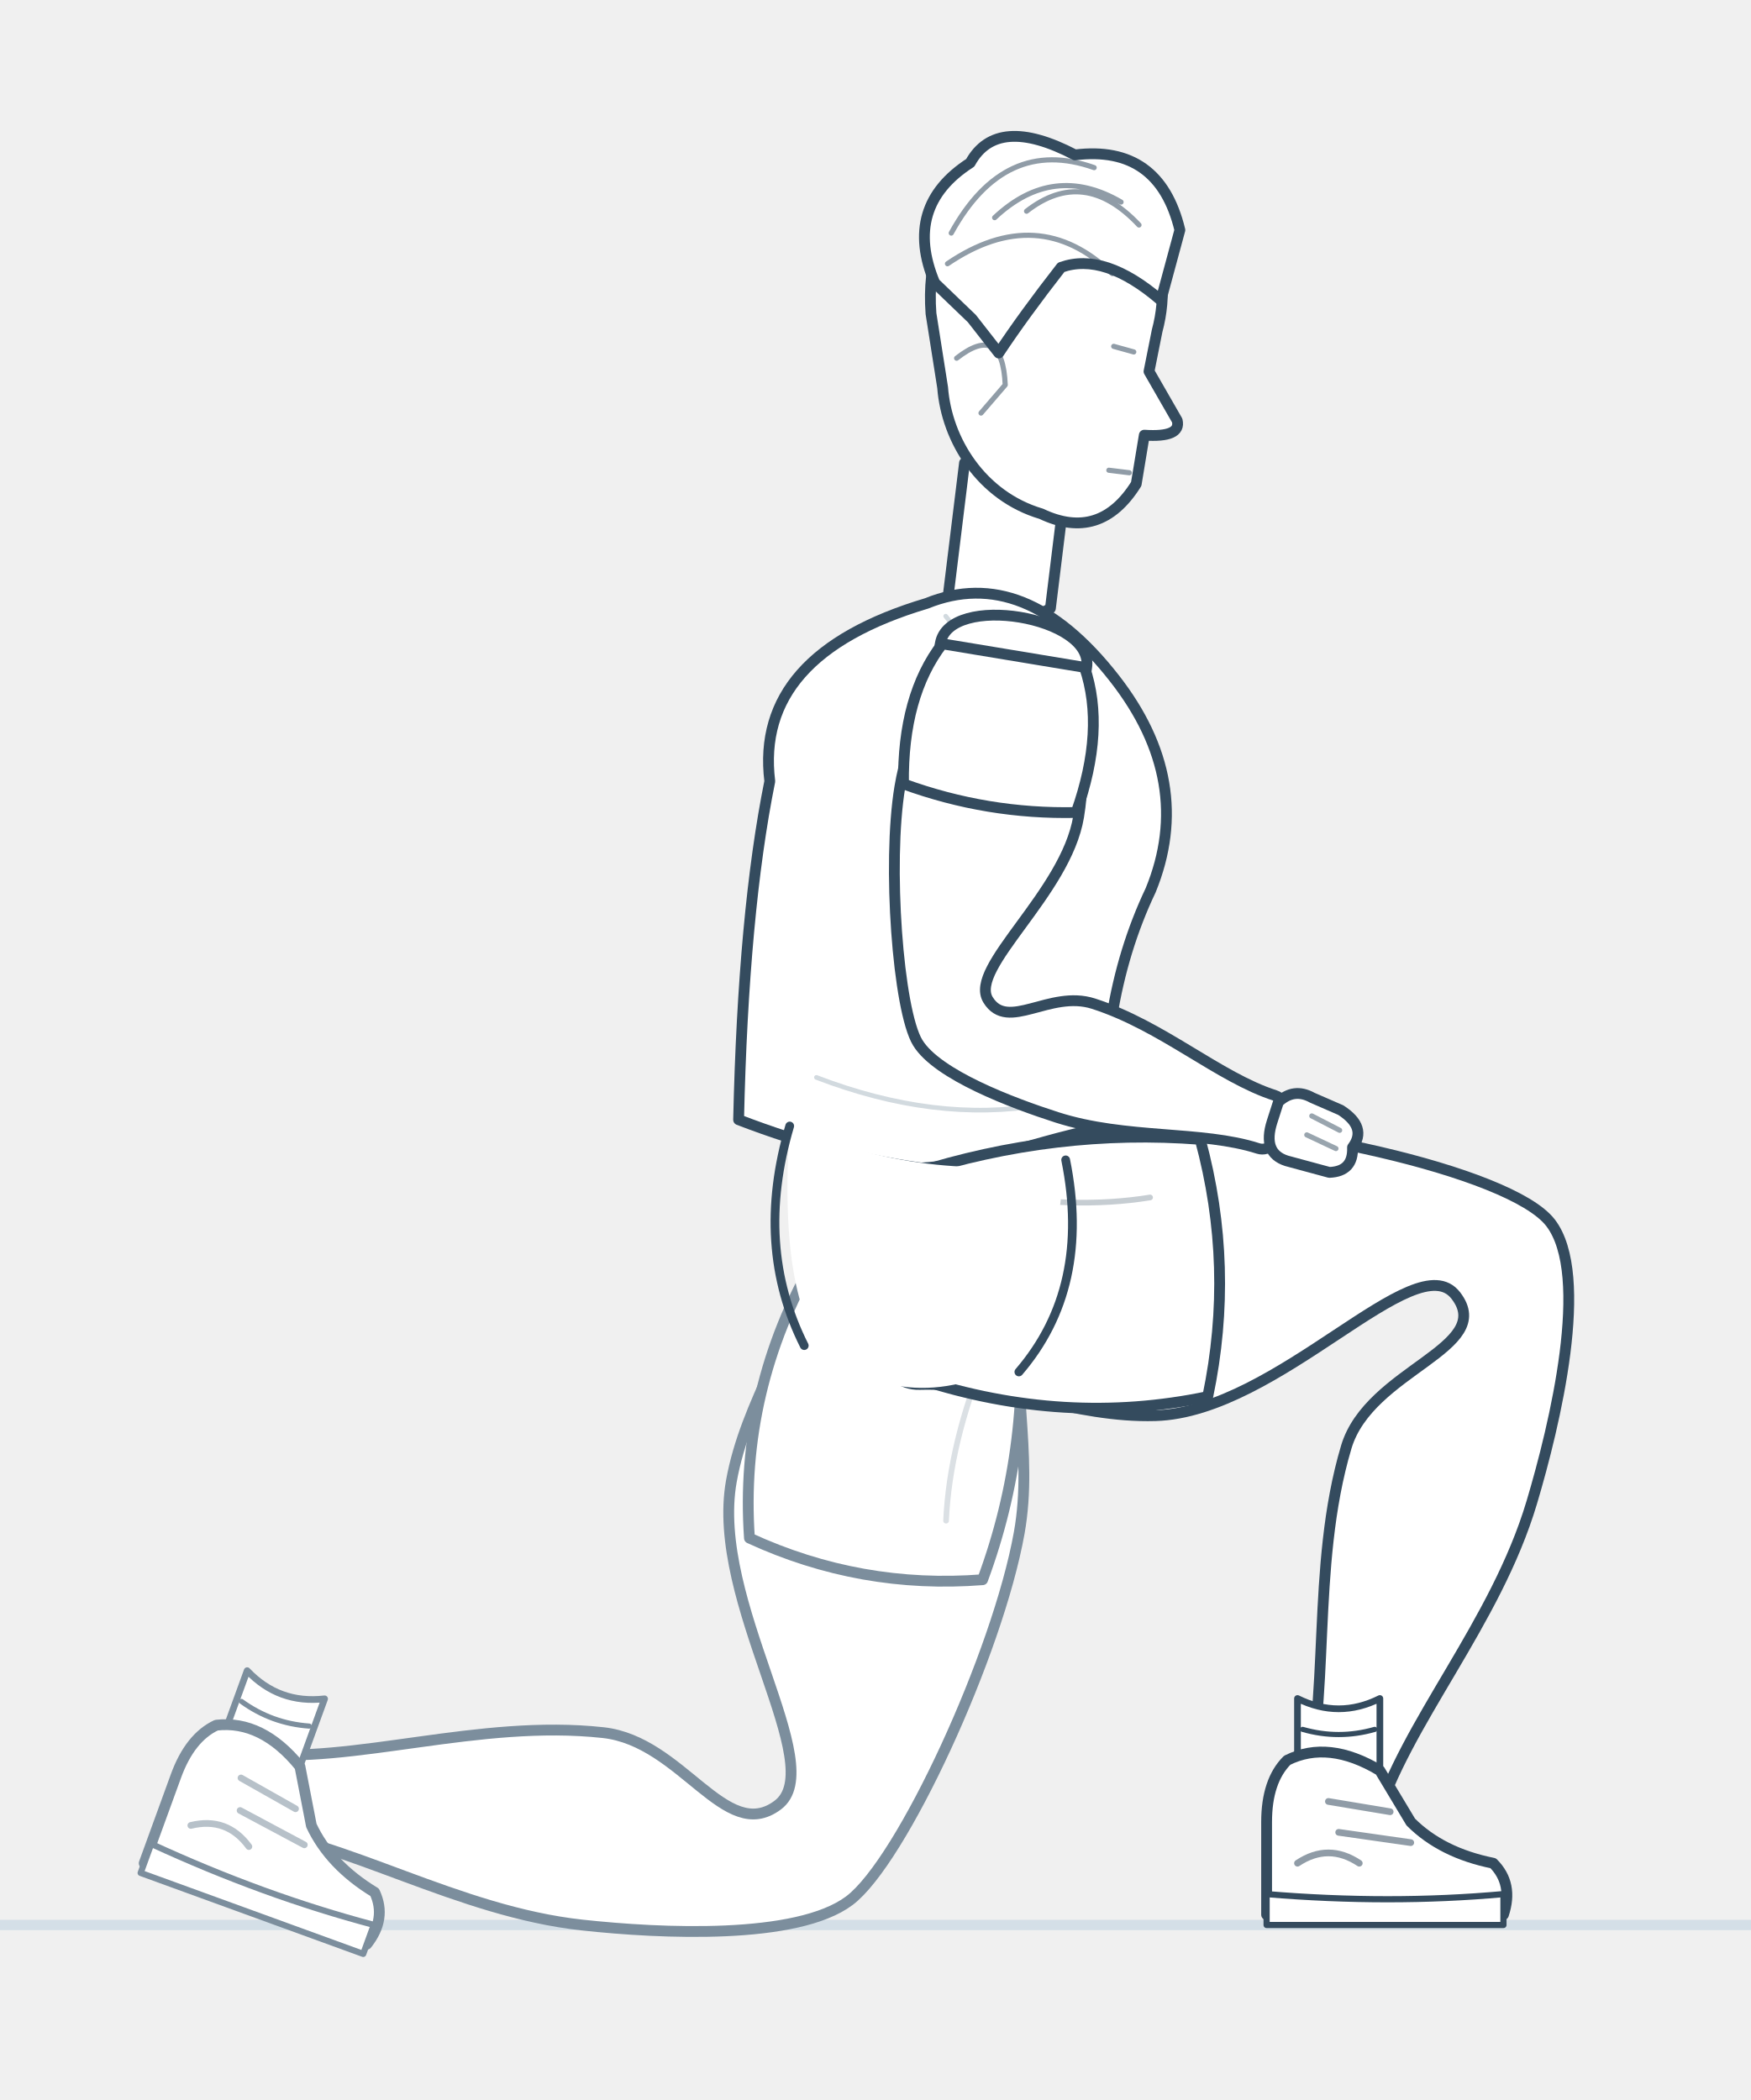
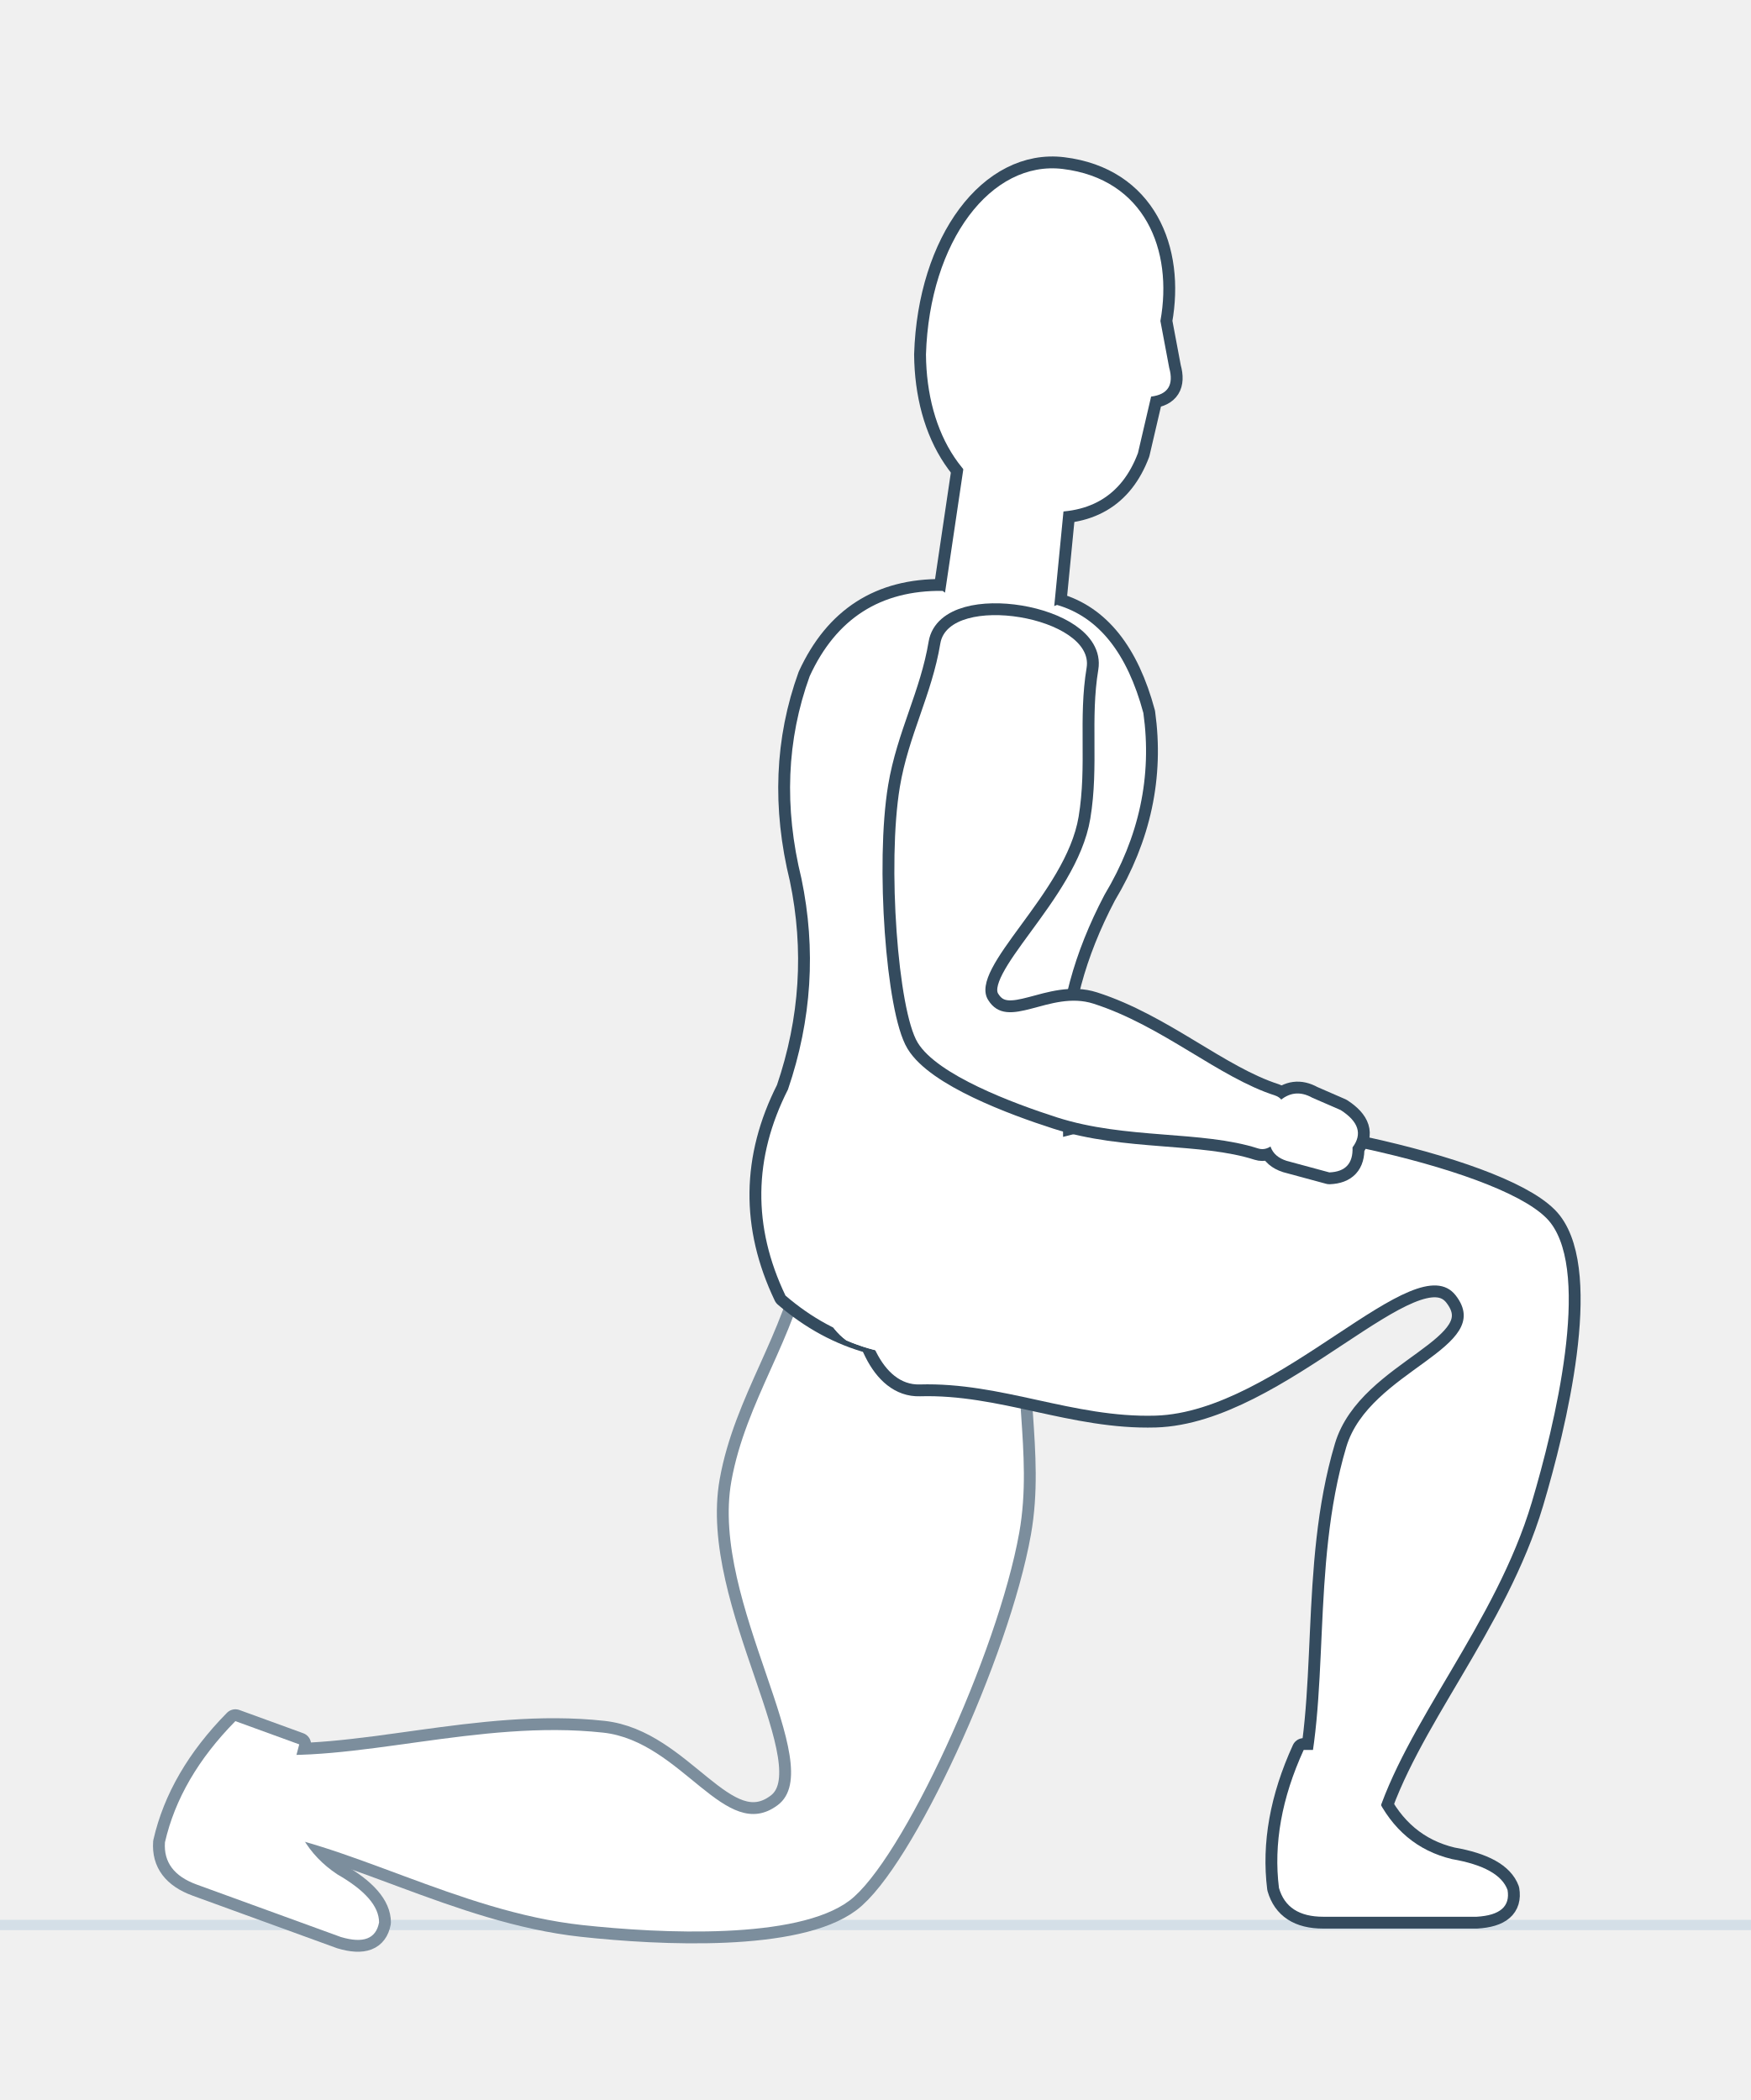
<svg xmlns="http://www.w3.org/2000/svg" viewBox="85 77.017 169.975 203.983">
  <path d="M-300 264H800" fill="none" stroke="#d4dfe7" />
  <g class="bw-human-athlete bw-human-outline bw-human-natural bw-human-sketch bw-human-side" stroke="#344b5e" stroke-width="1.05" stroke-linecap="round" stroke-linejoin="round">
-     <g class="bw-human-arm bw-human-arm-left" fill="#fff" stroke="#7c8e9d">
-       <path d="M170.362,138.785C169.534,143.756 167.246,147.755 166.418,152.726C165.177,160.184 166.274,174.177 168.045,177.403C169.815,180.629 176.644,183.946 180.767,185.699C187.246,188.454 194.643,188.231 199.943,190.485C202.055,191.383 204.169,186.413 202.057,185.515C196.756,183.261 191.785,177.779 185.306,175.024C181.183,173.271 176.829,176.780 175.058,173.554C173.288,170.328 182.538,163.074 183.779,155.617C184.607,150.645 183.738,146.121 184.566,141.150C185.394,136.178 171.189,133.813 170.362,138.785Z" />
-       <g class="bw-human-sleeve" fill="#fff">
-         <path d="M170.559,138.818Q166.677,143.865 166.773,152.421Q174.895,155.395 183.543,155.213Q186.406,147.149 184.369,141.117Z" />
-       </g>
-       <g class="bw-muscle-traces" data-side="left" />
-       <g class="bw-human-hand" transform="translate(204.221,189.370) rotate(23.035)">
-         <path d="M-3,-2.2 Q-2,-4 0,-3.6 L3,-3.3 Q6,-2.5 5.2,-.2 Q6,2 3.8,2.8 L-.5,3 Q-3,3 -3,-.2Z" />
-         <path d="M.5,-1.9L3.5,-1.4 M.6,0L3.7,.4" fill="none" stroke-width=".5" opacity=".5" />
+     <g class="bw-silhouette-ink" stroke-width="2.3">
+       <g class="bw-human-arm bw-human-arm-left" fill="#fff" stroke="#7c8e9d">
+         <path d="M170.362,138.785C169.534,143.756 167.246,147.755 166.418,152.726C165.177,160.184 166.274,174.177 168.045,177.403C169.815,180.629 176.644,183.946 180.767,185.699C187.246,188.454 194.643,188.231 199.943,190.485C202.055,191.383 204.169,186.413 202.057,185.515C196.756,183.261 191.785,177.779 185.306,175.024C181.183,173.271 176.829,176.780 175.058,173.554C173.288,170.328 182.538,163.074 183.779,155.617C184.607,150.645 183.738,146.121 184.566,141.150C185.394,136.178 171.189,133.813 170.362,138.785Z" />
+         <g display="none" class="bw-muscle-traces" data-side="left" />
+         <g class="bw-human-hand" transform="translate(204.221,189.370) rotate(23.035)">
+           <path d="M-3,-2.2 Q-2,-4 0,-3.6 L3,-3.3 Q6,-2.5 5.2,-.2 Q6,2 3.8,2.8 L-.5,3 Q-3,3 -3,-.2Z" />
+         </g>
      </g>
    </g>
-     <g class="bw-human-leg bw-human-leg-left" fill="#fff" stroke="#7c8e9d">
-       <path d="M163.664,199.154C162.264,206.994 157.421,213.064 156.021,220.904C153.921,232.664 165.617,248.544 160.524,252.357C155.431,256.171 151.269,246.155 143.569,245.315C131.469,243.995 119.301,248.402 109.401,247.322C106.275,246.981 105.472,254.337 108.599,254.678C118.499,255.758 129.431,262.685 141.531,264.005C149.231,264.845 162.383,265.456 167.476,261.643C172.569,257.829 181.879,237.656 183.979,225.896C185.379,218.056 182.936,210.686 184.336,202.846C185.629,195.610 164.956,191.919 163.664,199.154Z" />
-       <g class="bw-human-shorts" fill="#fff">
-         <path d="M164.156,199.242Q156.784,212.083 157.779,226.418Q168.573,231.393 180.421,230.462Q185.332,217.181 183.844,202.758Z" />
-         <path d="M180.797,208.443Q177.212,217.147 176.873,224.731" fill="none" opacity=".28" stroke-width=".55" />
-       </g>
-       <g class="bw-muscle-traces" data-side="left" />
-       <g class="bw-human-shoe" transform="translate(109.000,251.000) rotate(20.000)" fill="#fff">
-         <path d="M-4,-11Q0,-9 4,-11L4,-3Q0,-1 -4,-3Z" fill="#fff" stroke-width=".65" />
-         <path d="M-3.5,-8Q0,-7 3.5,-8" fill="none" stroke-width=".5" />
-         <path d="M-5,-5 Q-1,-7 4,-4 L7,1 Q10,4 15,5 Q17,7 16,10 L-7,10 L-7,1 Q-7,-3 -5,-5Z" />
-         <path d="M-7,8 Q5,9 16,8 L16,11 L-7,11Z" fill="#fff" stroke-width=".6" />
-         <path d="M-1,-1L5,0 M0,2L7,3 M-4,5Q-1,3 2,5" fill="none" stroke-width=".65" opacity=".55" />
+     <g class="bw-silhouette-fill" stroke="none">
+       <g class="bw-human-arm bw-human-arm-left" fill="#fff" stroke="none">
+         <path d="M170.362,138.785C169.534,143.756 167.246,147.755 166.418,152.726C165.177,160.184 166.274,174.177 168.045,177.403C169.815,180.629 176.644,183.946 180.767,185.699C187.246,188.454 194.643,188.231 199.943,190.485C202.055,191.383 204.169,186.413 202.057,185.515C196.756,183.261 191.785,177.779 185.306,175.024C181.183,173.271 176.829,176.780 175.058,173.554C173.288,170.328 182.538,163.074 183.779,155.617C184.607,150.645 183.738,146.121 184.566,141.150C185.394,136.178 171.189,133.813 170.362,138.785Z" />
+         <g class="bw-muscle-traces" data-side="left" />
+         <g class="bw-human-hand" transform="translate(204.221,189.370) rotate(23.035)">
+           <path d="M-3,-2.2 Q-2,-4 0,-3.6 L3,-3.3 Q6,-2.5 5.2,-.2 Q6,2 3.8,2.8 L-.5,3 Q-3,3 -3,-.2Z" />
+         </g>
      </g>
    </g>
-     <g class="bw-human-torso" transform="translate(174.000,201.000) rotate(7.000)">
-       <g transform="translate(0 -67) rotate(0.000) scale(1) translate(0 67)">
-         <path d="M-5,-79L-5,-65Q0,-62 5,-66L5,-80Z" fill="#fff" />
-         <path d="M-10,-93C-12,-103 -6,-109 1,-108C9,-108 13,-101 12,-94L11.7,-90L15,-85.6Q15.6,-84 12,-83.8L11.8,-79Q9,-73 3,-75C-3,-76 -7,-81 -8,-86Z" fill="#fff" />
-         <path d="M-10,-96Q-14,-103 -8,-108Q-6,-113 2,-110Q10,-112 13,-104L12,-97Q6,-101 2,-99Q-1,-94 -3,-90L-6,-93Z" fill="#fff" />
-         <path d="M-7,-89q4,-4 5,2l-2,3M8,-92l2,.3M9,-80h2M-9,-98q8,-7 16,-1 M-9,-101q4,-10 13,-8 M-5,-103q5,-6 12,-3 M-2,-104q5,-5 11,0" fill="none" stroke-width=".5" opacity=".55" />
-       </g>
-       <g transform="scale(1.000 1)">
-         <path d="M-7,-65 Q2,-70 12,-60 Q21,-51 18,-40 Q14,-28 17,-13 Q1,-8 -19,-13 Q-21,-33 -20,-46 Q-23,-58 -7,-65Z" fill="#fff" />
-         <path d="M-5,-64Q1,-58 6,-63 M-12,-18Q0,-15 10,-18" fill="none" stroke="#71899b" opacity=".32" stroke-width=".45" />
-         <g class="bw-muscle-traces bw-torso-muscles" />
+     <g class="bw-silhouette-ink" stroke-width="2.3">
+       <g class="bw-human-leg bw-human-leg-left" fill="#fff" stroke="#7c8e9d">
+         <path d="M163.664,199.154C162.264,206.994 157.421,213.064 156.021,220.904C153.921,232.664 165.617,248.544 160.524,252.357C155.431,256.171 151.269,246.155 143.569,245.315C131.469,243.995 119.301,248.402 109.401,247.322C106.275,246.981 105.472,254.337 108.599,254.678C118.499,255.758 129.431,262.685 141.531,264.005C149.231,264.845 162.383,265.456 167.476,261.643C172.569,257.829 181.879,237.656 183.979,225.896C185.379,218.056 182.936,210.686 184.336,202.846C185.629,195.610 164.956,191.919 163.664,199.154Z" />
+         <g display="none" class="bw-muscle-traces" data-side="left" />
+         <g class="bw-human-shoe bw-human-foot" transform="translate(109.000,251.000) rotate(20.000)" fill="#fff">
+           <path d="M-3.4,-6 Q-6.6,1 -5.8,7.4 Q-5,10.2 -1.5,10.2 L13.4,10.2 Q16.8,10 16.4,7.6 Q15.6,5.4 11,4.6 Q6,3.4 3.6,-1.6 L3.2,-6 Z" />
+         </g>
      </g>
    </g>
-     <g class="bw-human-leg bw-human-leg-right" fill="#fff" stroke="#344b5e">
-       <path d="M174.308,211.495C182.285,211.261 189.230,214.759 197.207,214.525C209.172,214.173 222.452,197.757 226.377,202.862C230.302,207.968 217.972,210.064 215.736,217.578C212.221,229.386 214.329,242.283 211.454,251.944C210.557,254.959 217.649,257.070 218.546,254.056C221.422,244.394 230.240,234.749 233.754,222.941C235.991,215.427 239.499,200.898 235.574,195.792C231.648,190.686 208.338,185.786 196.373,186.137C188.397,186.371 181.668,190.270 173.692,190.505C166.345,190.720 166.961,211.711 174.308,211.495Z" />
-       <g class="bw-human-shorts" fill="#fff">
-         <path d="M174.293,210.996Q188.399,215.584 202.285,212.675Q204.917,200.092 201.551,187.686Q187.548,186.596 173.707,191.004Z" />
-         <path d="M179.907,192.823Q189.179,194.552 196.687,193.331" fill="none" opacity=".28" stroke-width=".55" />
-       </g>
-       <g class="bw-muscle-traces" data-side="right" />
-       <g class="bw-human-shoe" transform="translate(215.000,253.000) rotate(0.000)" fill="#fff">
-         <path d="M-4,-11Q0,-9 4,-11L4,-3Q0,-1 -4,-3Z" fill="#fff" stroke-width=".65" />
-         <path d="M-3.5,-8Q0,-7 3.5,-8" fill="none" stroke-width=".5" />
-         <path d="M-5,-5 Q-1,-7 4,-4 L7,1 Q10,4 15,5 Q17,7 16,10 L-7,10 L-7,1 Q-7,-3 -5,-5Z" />
-         <path d="M-7,8 Q5,9 16,8 L16,11 L-7,11Z" fill="#fff" stroke-width=".6" />
-         <path d="M-1,-1L5,0 M0,2L7,3 M-4,5Q-1,3 2,5" fill="none" stroke-width=".65" opacity=".55" />
+     <g class="bw-silhouette-fill" stroke="none">
+       <g class="bw-human-leg bw-human-leg-left" fill="#fff" stroke="none">
+         <path d="M163.664,199.154C162.264,206.994 157.421,213.064 156.021,220.904C153.921,232.664 165.617,248.544 160.524,252.357C155.431,256.171 151.269,246.155 143.569,245.315C131.469,243.995 119.301,248.402 109.401,247.322C106.275,246.981 105.472,254.337 108.599,254.678C118.499,255.758 129.431,262.685 141.531,264.005C149.231,264.845 162.383,265.456 167.476,261.643C172.569,257.829 181.879,237.656 183.979,225.896C185.379,218.056 182.936,210.686 184.336,202.846C185.629,195.610 164.956,191.919 163.664,199.154Z" />
+         <g class="bw-muscle-traces" data-side="left" />
+         <g class="bw-human-shoe bw-human-foot" transform="translate(109.000,251.000) rotate(20.000)" fill="#fff">
+           <path d="M-3.4,-6 Q-6.6,1 -5.8,7.4 Q-5,10.2 -1.5,10.2 L13.4,10.2 Q16.8,10 16.4,7.6 Q15.6,5.4 11,4.6 Q6,3.4 3.6,-1.6 L3.2,-6 Z" />
+         </g>
      </g>
    </g>
-     <g transform="translate(174.000,201.000) rotate(7.000)" fill="#fff" stroke="none">
-       <path d="M-14,-13Q0,-9 13,-13L13,5Q3,14 -7,9Q-13,5 -14,-13Z" />
-       <path d="M-14,-13Q-16,-1 -10,8M13,-13Q17,-1 11,8" fill="none" stroke="#344b5e" stroke-width=".85" />
+     <g class="bw-silhouette-ink" stroke-width="2.3">
+       <g class="bw-human-torso" transform="translate(174.000,201.000) rotate(7.000)">
+         <g transform="translate(0 -67) rotate(0.000) scale(1) translate(0 67)">
+           <path d="M-5,-80L-5.4,-64Q0,-61.5 5.4,-64L5,-80Z" fill="#fff" />
+           <path d="M1,-108.5C9,-108.5 12.6,-102 12.2,-95L13.6,-90.6Q14.6,-88.2 12.2,-87.6L11.6,-82Q10,-75.4 2.6,-75.2C-4.6,-75.6 -9,-81.4 -10,-89C-11,-100 -6,-108.5 1,-108.5Z" fill="#fff" />
+         </g>
+         <g transform="scale(1.000 1)">
+           <path d="M-5.6,-66.4Q-14.6,-65.4 -17.4,-56.6Q-19.6,-47 -15.800,-37Q-12.400,-27 -14.6,-16.5Q-18.4,-6 -12.4,3.4Q-4,9 6,6Q12.6,3.6 13,-5Q13.2,-14 11.2,-22Q10.2,-30 13.6,-39Q17.6,-48 15.2,-57Q11.8,-65.4 5.6,-66.4Q0,-63.2 -5.6,-66.4Z" fill="#fff" />
+           <g display="none" class="bw-muscle-traces bw-torso-muscles" />
+         </g>
+       </g>
+       <g class="bw-human-leg bw-human-leg-right" fill="#fff" stroke="#344b5e">
+         <path d="M174.308,211.495C182.285,211.261 189.230,214.759 197.207,214.525C209.172,214.173 222.452,197.757 226.377,202.862C230.302,207.968 217.972,210.064 215.736,217.578C212.221,229.386 214.329,242.283 211.454,251.944C210.557,254.959 217.649,257.070 218.546,254.056C221.422,244.394 230.240,234.749 233.754,222.941C235.991,215.427 239.499,200.898 235.574,195.792C231.648,190.686 208.338,185.786 196.373,186.137C188.397,186.371 181.668,190.270 173.692,190.505C166.345,190.720 166.961,211.711 174.308,211.495Z" />
+         <g display="none" class="bw-muscle-traces" data-side="right" />
+         <g class="bw-human-shoe bw-human-foot" transform="translate(215.000,253.000) rotate(0.000)" fill="#fff">
+           <path d="M-3.4,-6 Q-6.6,1 -5.8,7.4 Q-5,10.2 -1.5,10.2 L13.4,10.2 Q16.8,10 16.4,7.6 Q15.6,5.4 11,4.6 Q6,3.4 3.6,-1.6 L3.2,-6 Z" />
+         </g>
+       </g>
+       <g transform="translate(174.000,201.000) rotate(7.000)" fill="#fff" stroke="none">
+         <path d="M-12,-12Q0,-9 11.6,-12L11.4,3Q3,9.6 -6,7Q-11.4,4 -12,-12Z" />
+       </g>
    </g>
-     <g class="bw-human-arm bw-human-arm-right" fill="#fff" stroke="#344b5e">
-       <path d="M176.316,139.521C175.492,144.493 173.207,148.494 172.383,153.466C171.147,160.924 172.202,175.156 174.119,178.297C176.035,181.439 183.376,184.183 187.641,185.553C194.344,187.706 201.690,186.809 207.174,188.571C209.359,189.272 211.011,184.131 208.826,183.429C203.342,181.668 197.892,176.661 191.189,174.508C186.924,173.138 182.864,177.272 180.948,174.130C179.031,170.989 188.510,163.802 189.746,156.343C190.570,151.371 189.698,146.848 190.522,141.876C191.346,136.903 177.140,134.549 176.316,139.521Z" />
-       <g class="bw-human-sleeve" fill="#fff">
-         <path d="M176.513,139.554Q172.635,144.604 172.738,153.160Q180.862,156.128 189.509,155.939Q192.366,147.874 190.325,141.843Z" />
+     <g class="bw-silhouette-fill" stroke="none">
+       <g class="bw-human-torso" transform="translate(174.000,201.000) rotate(7.000)">
+         <g transform="translate(0 -67) rotate(0.000) scale(1) translate(0 67)">
+           <path d="M-5,-80L-5.4,-64Q0,-61.5 5.4,-64L5,-80Z" fill="#fff" />
+           <path d="M1,-108.5C9,-108.5 12.6,-102 12.2,-95L13.6,-90.6Q14.6,-88.2 12.2,-87.6L11.6,-82Q10,-75.4 2.6,-75.2C-4.6,-75.6 -9,-81.4 -10,-89C-11,-100 -6,-108.5 1,-108.5Z" fill="#fff" />
+         </g>
+         <g transform="scale(1.000 1)">
+           <path d="M-5.6,-66.4Q-14.6,-65.4 -17.4,-56.6Q-19.6,-47 -15.800,-37Q-12.400,-27 -14.6,-16.5Q-18.4,-6 -12.4,3.4Q-4,9 6,6Q12.6,3.6 13,-5Q13.2,-14 11.2,-22Q10.2,-30 13.6,-39Q17.6,-48 15.2,-57Q11.8,-65.4 5.6,-66.4Q0,-63.2 -5.6,-66.4Z" fill="#fff" />
+           <g class="bw-muscle-traces bw-torso-muscles" />
+         </g>
      </g>
-       <g class="bw-muscle-traces" data-side="right" />
-       <g class="bw-human-hand" transform="translate(211.332,187.070) rotate(17.807)">
-         <path d="M-3,-2.2 Q-2,-4 0,-3.6 L3,-3.3 Q6,-2.5 5.2,-.2 Q6,2 3.8,2.8 L-.5,3 Q-3,3 -3,-.2Z" />
-         <path d="M.5,-1.9L3.5,-1.4 M.6,0L3.7,.4" fill="none" stroke-width=".5" opacity=".5" />
+       <g class="bw-human-leg bw-human-leg-right" fill="#fff" stroke="none">
+         <path d="M174.308,211.495C182.285,211.261 189.230,214.759 197.207,214.525C209.172,214.173 222.452,197.757 226.377,202.862C230.302,207.968 217.972,210.064 215.736,217.578C212.221,229.386 214.329,242.283 211.454,251.944C210.557,254.959 217.649,257.070 218.546,254.056C221.422,244.394 230.240,234.749 233.754,222.941C235.991,215.427 239.499,200.898 235.574,195.792C231.648,190.686 208.338,185.786 196.373,186.137C188.397,186.371 181.668,190.270 173.692,190.505C166.345,190.720 166.961,211.711 174.308,211.495Z" />
+         <g class="bw-muscle-traces" data-side="right" />
+         <g class="bw-human-shoe bw-human-foot" transform="translate(215.000,253.000) rotate(0.000)" fill="#fff">
+           <path d="M-3.4,-6 Q-6.6,1 -5.8,7.4 Q-5,10.2 -1.5,10.2 L13.4,10.2 Q16.8,10 16.4,7.6 Q15.6,5.4 11,4.6 Q6,3.4 3.6,-1.6 L3.2,-6 Z" />
+         </g>
+       </g>
+       <g transform="translate(174.000,201.000) rotate(7.000)" fill="#fff" stroke="none">
+         <path d="M-12,-12Q0,-9 11.6,-12L11.4,3Q3,9.6 -6,7Q-11.4,4 -12,-12Z" />
+       </g>
+     </g>
+     <g class="bw-silhouette-ink" stroke-width="2.3">
+       <g class="bw-human-arm bw-human-arm-right" fill="#fff" stroke="#344b5e">
+         <path d="M176.316,139.521C175.492,144.493 173.207,148.494 172.383,153.466C171.147,160.924 172.202,175.156 174.119,178.297C176.035,181.439 183.376,184.183 187.641,185.553C194.344,187.706 201.690,186.809 207.174,188.571C209.359,189.272 211.011,184.131 208.826,183.429C203.342,181.668 197.892,176.661 191.189,174.508C186.924,173.138 182.864,177.272 180.948,174.130C179.031,170.989 188.510,163.802 189.746,156.343C190.570,151.371 189.698,146.848 190.522,141.876C191.346,136.903 177.140,134.549 176.316,139.521Z" />
+         <g display="none" class="bw-muscle-traces" data-side="right" />
+         <g class="bw-human-hand" transform="translate(211.332,187.070) rotate(17.807)">
+           <path d="M-3,-2.2 Q-2,-4 0,-3.6 L3,-3.3 Q6,-2.5 5.2,-.2 Q6,2 3.8,2.8 L-.5,3 Q-3,3 -3,-.2Z" />
+         </g>
+       </g>
+     </g>
+     <g class="bw-silhouette-fill" stroke="none">
+       <g class="bw-human-arm bw-human-arm-right" fill="#fff" stroke="none">
+         <path d="M176.316,139.521C175.492,144.493 173.207,148.494 172.383,153.466C171.147,160.924 172.202,175.156 174.119,178.297C176.035,181.439 183.376,184.183 187.641,185.553C194.344,187.706 201.690,186.809 207.174,188.571C209.359,189.272 211.011,184.131 208.826,183.429C203.342,181.668 197.892,176.661 191.189,174.508C186.924,173.138 182.864,177.272 180.948,174.130C179.031,170.989 188.510,163.802 189.746,156.343C190.570,151.371 189.698,146.848 190.522,141.876C191.346,136.903 177.140,134.549 176.316,139.521Z" />
+         <g class="bw-muscle-traces" data-side="right" />
+         <g class="bw-human-hand" transform="translate(211.332,187.070) rotate(17.807)">
+           <path d="M-3,-2.2 Q-2,-4 0,-3.6 L3,-3.3 Q6,-2.5 5.2,-.2 Q6,2 3.8,2.8 L-.5,3 Q-3,3 -3,-.2Z" />
+         </g>
      </g>
    </g>
  </g>
</svg>
